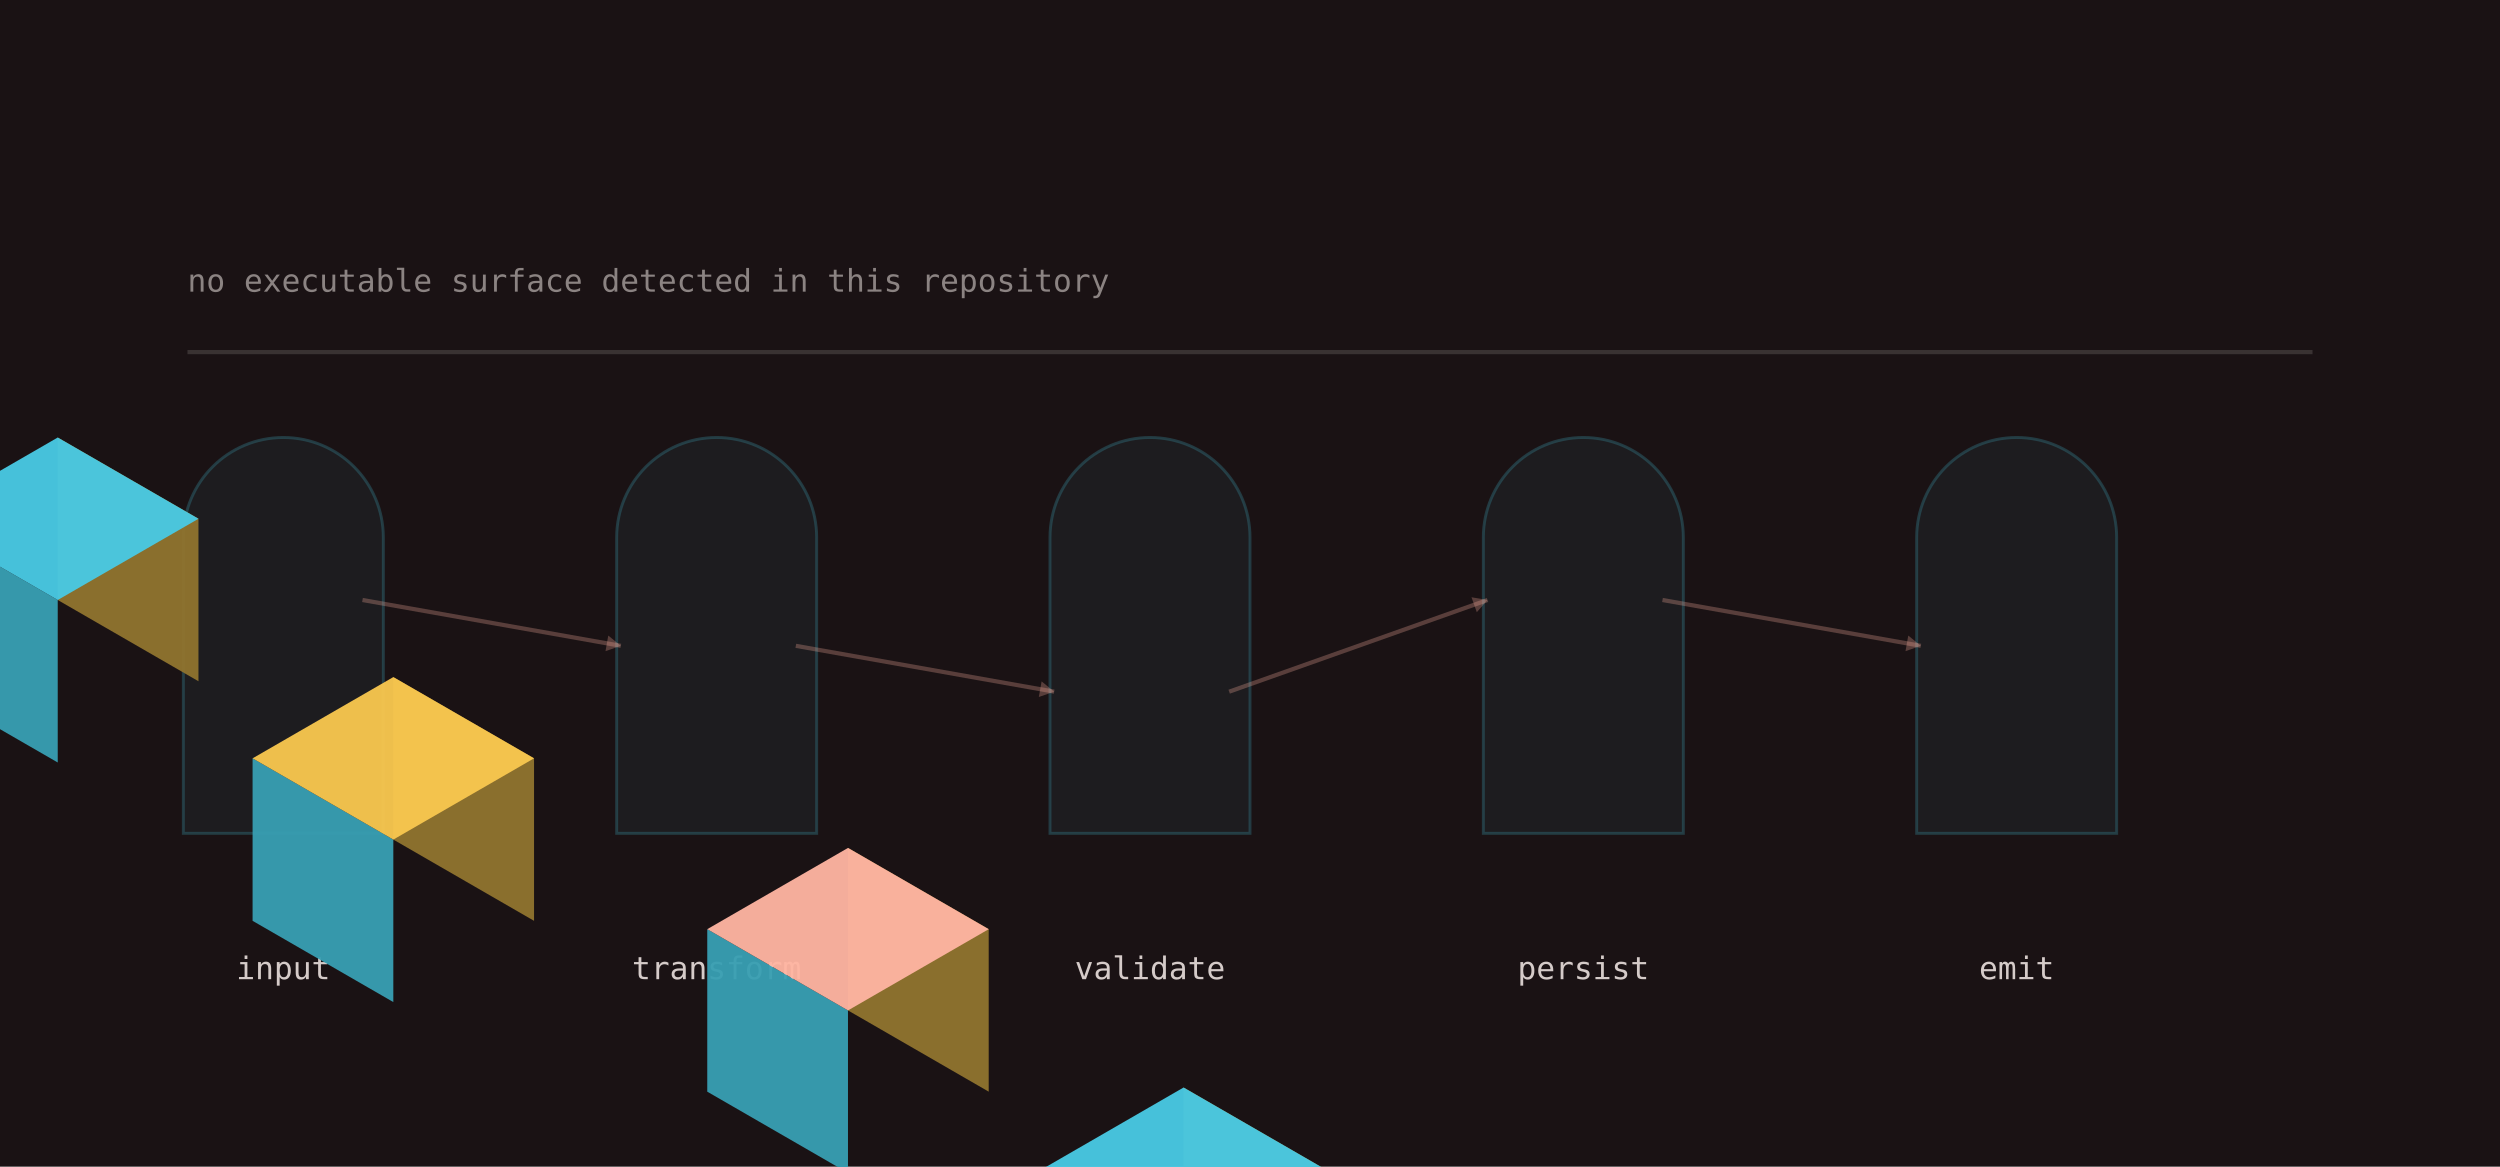
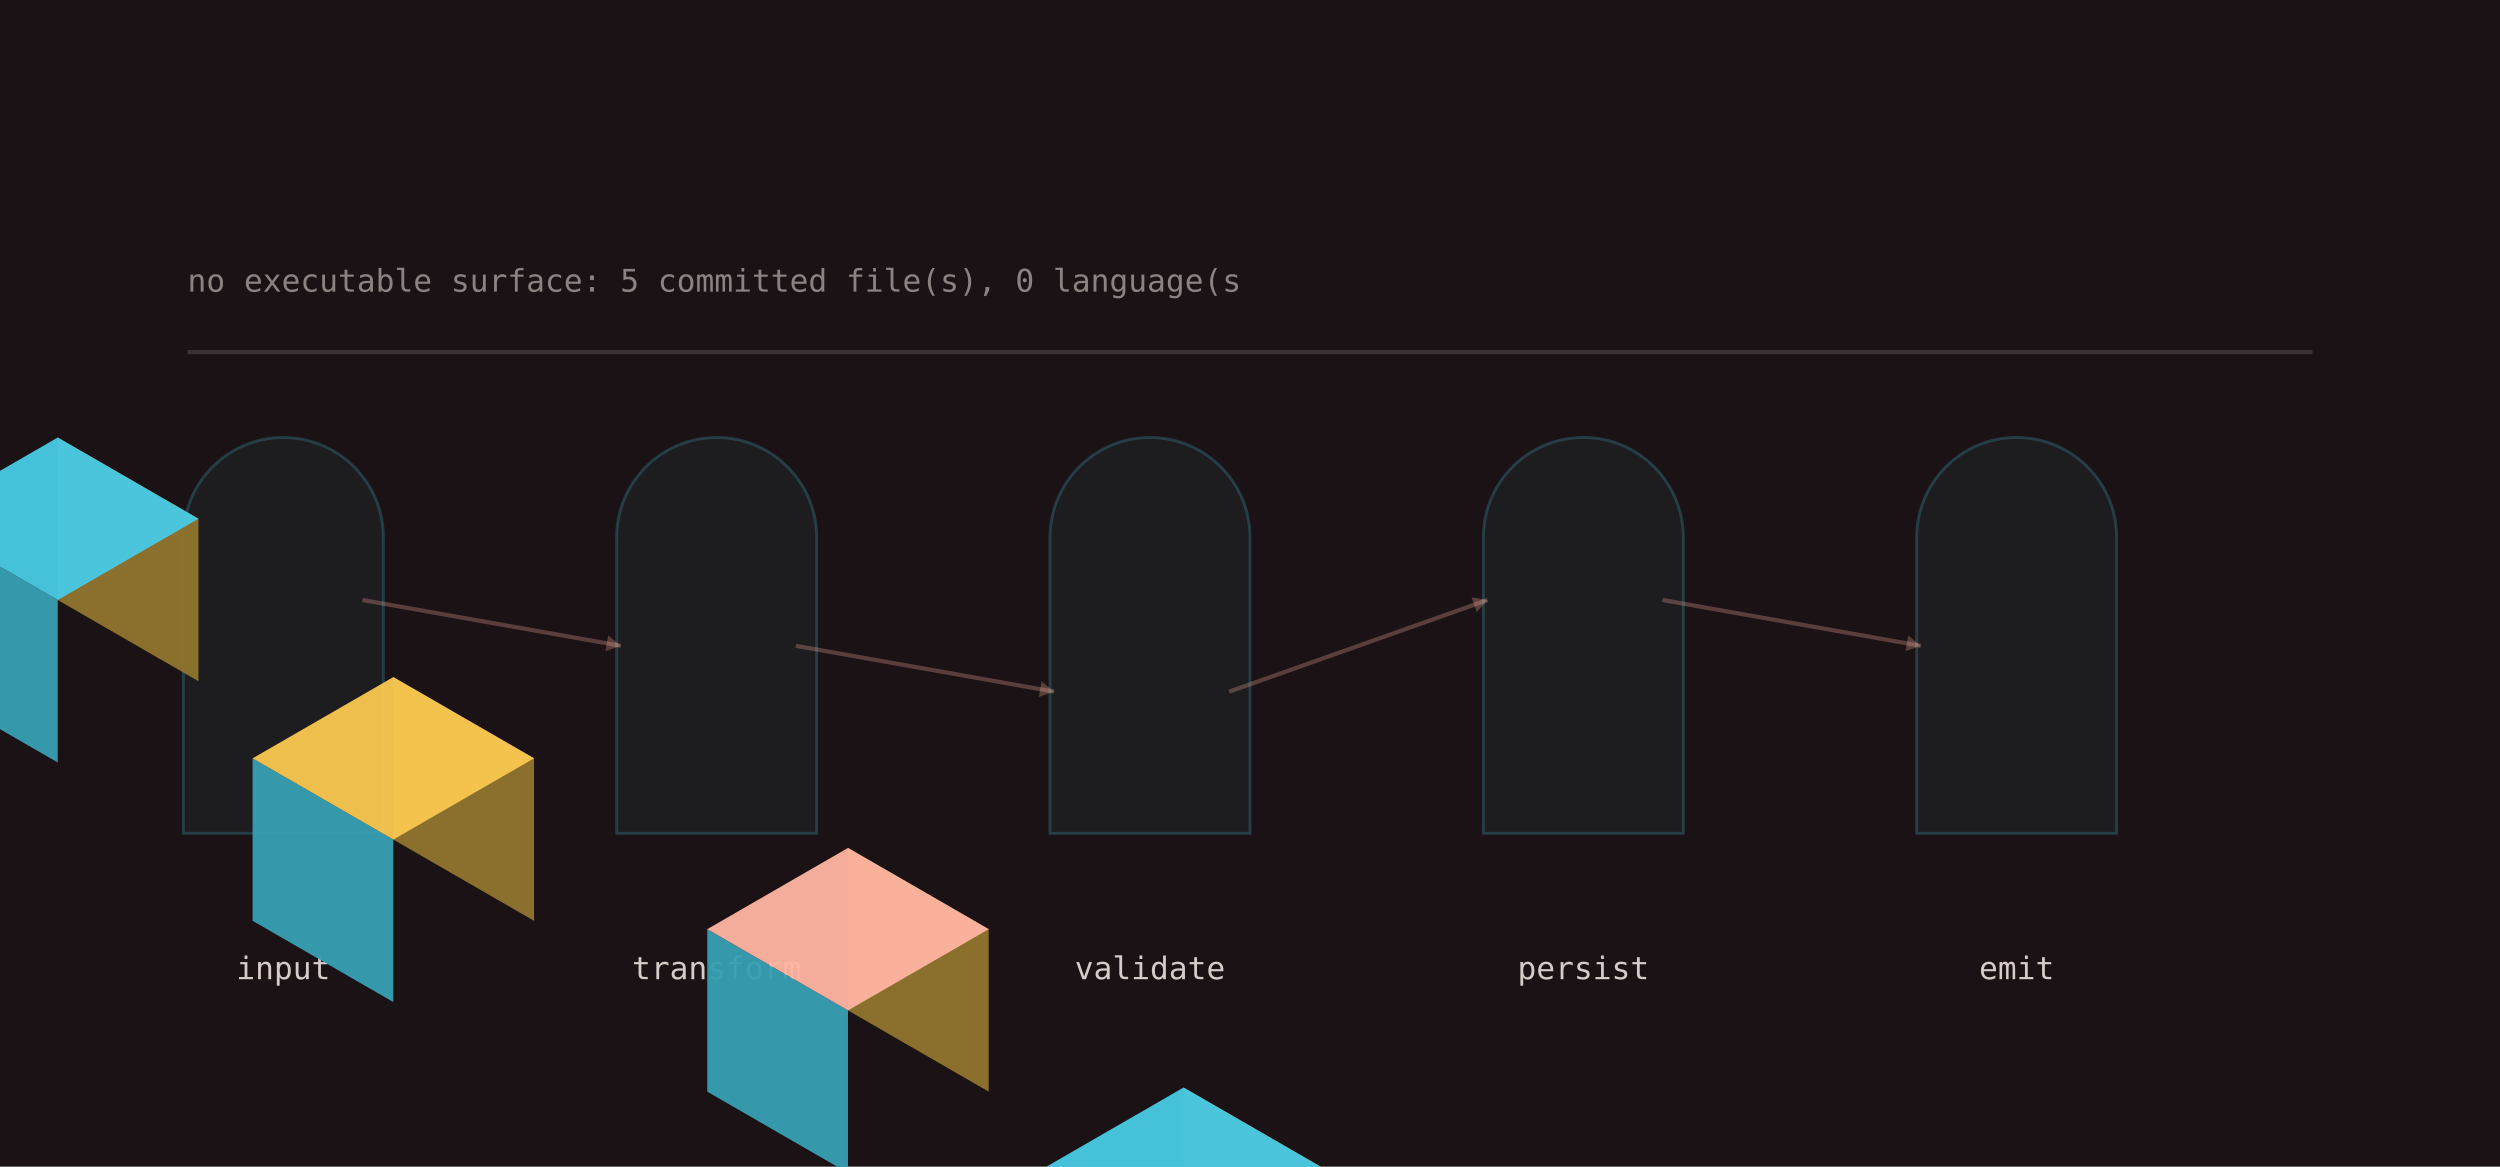
<svg xmlns="http://www.w3.org/2000/svg" viewBox="0 0 1200 560" width="1200" height="560" role="img" aria-label="FundMind data flow">
  <rect width="1200" height="560" fill="#1a1214" />
  <defs>
    <linearGradient id="gf" x1="0" y1="0" x2="1" y2="1">
      <stop offset="0%" stop-color="#ffb4a2" />
      <stop offset="100%" stop-color="#48cae4" />
    </linearGradient>
  </defs>
  <path d="M88.00,400.00 L88.00,258.00 A48.00,48.00 0 0 1 184.00,258.00 L184.00,400.00 Z" fill="rgba(72,202,228,0.100)" opacity="0.55" stroke="rgba(72,202,228,0.400)" stroke-width="1.4" />
  <polygon points="-133.37,173.00 -65.82,212.00 -65.82,134.00 -133.37,95.00" fill="#90732e" opacity="0.95" />
  <polygon points="-200.92,212.00 -133.37,251.00 -133.37,173.00 -200.92,134.00" fill="#389eb2" opacity="0.95" />
  <polygon points="-133.37,95.00 -65.82,134.00 -133.37,173.00 -200.92,134.00" fill="#ffb4a2" opacity="0.95" />
  <text x="136" y="470" font-family="ui-monospace,Menlo,monospace" font-size="15" fill="rgba(253,244,240,0.820)" text-anchor="middle">input</text>
  <path d="M296.00,400.00 L296.00,258.00 A48.00,48.00 0 0 1 392.00,258.00 L392.00,400.00 Z" fill="rgba(72,202,228,0.100)" opacity="0.55" stroke="rgba(72,202,228,0.400)" stroke-width="1.4" />
  <polygon points="27.71,288.00 95.26,327.00 95.26,249.00 27.71,210.00" fill="#90732e" opacity="0.95" />
  <polygon points="-39.84,327.00 27.71,366.00 27.71,288.00 -39.84,249.00" fill="#389eb2" opacity="0.95" />
  <polygon points="27.71,210.00 95.26,249.00 27.71,288.00 -39.84,249.00" fill="#48cae4" opacity="0.95" />
  <text x="344" y="470" font-family="ui-monospace,Menlo,monospace" font-size="15" fill="rgba(253,244,240,0.820)" text-anchor="middle">transform</text>
  <line x1="174.00" y1="288.00" x2="298.00" y2="310.00" stroke="rgba(255,180,162,0.500)" stroke-width="2.00" opacity="0.55" />
  <polygon points="298.00,310.00 291.97,305.07 290.64,312.55" fill="rgba(255,180,162,0.500)" opacity="0.55" />
  <path d="M504.00,400.00 L504.00,258.00 A48.00,48.00 0 0 1 600.00,258.00 L600.00,400.00 Z" fill="rgba(72,202,228,0.100)" opacity="0.55" stroke="rgba(72,202,228,0.400)" stroke-width="1.4" />
  <polygon points="188.79,403.00 256.34,442.00 256.34,364.00 188.79,325.00" fill="#90732e" opacity="0.95" />
  <polygon points="121.24,442.00 188.79,481.00 188.79,403.00 121.24,364.00" fill="#389eb2" opacity="0.95" />
  <polygon points="188.79,325.00 256.34,364.00 188.79,403.00 121.24,364.00" fill="#f9c74f" opacity="0.95" />
  <text x="552" y="470" font-family="ui-monospace,Menlo,monospace" font-size="15" fill="rgba(253,244,240,0.820)" text-anchor="middle">validate</text>
  <line x1="382.00" y1="310.00" x2="506.00" y2="332.00" stroke="rgba(255,180,162,0.500)" stroke-width="2.00" opacity="0.55" />
  <polygon points="506.00,332.00 499.97,327.07 498.64,334.55" fill="rgba(255,180,162,0.500)" opacity="0.55" />
  <path d="M712.00,400.00 L712.00,258.00 A48.00,48.00 0 0 1 808.00,258.00 L808.00,400.00 Z" fill="rgba(72,202,228,0.100)" opacity="0.55" stroke="rgba(72,202,228,0.400)" stroke-width="1.4" />
  <polygon points="407.03,485.00 474.58,524.00 474.58,446.00 407.03,407.00" fill="#90732e" opacity="0.95" />
  <polygon points="339.48,524.00 407.03,563.00 407.03,485.00 339.48,446.00" fill="#389eb2" opacity="0.95" />
  <polygon points="407.03,407.00 474.58,446.00 407.03,485.00 339.48,446.00" fill="#ffb4a2" opacity="0.95" />
  <text x="760" y="470" font-family="ui-monospace,Menlo,monospace" font-size="15" fill="rgba(253,244,240,0.820)" text-anchor="middle">persist</text>
  <line x1="590.00" y1="332.00" x2="714.00" y2="288.00" stroke="rgba(255,180,162,0.500)" stroke-width="2.00" opacity="0.55" />
  <polygon points="714.00,288.00 706.32,286.69 708.86,293.86" fill="rgba(255,180,162,0.500)" opacity="0.55" />
  <path d="M920.00,400.00 L920.00,258.00 A48.00,48.00 0 0 1 1016.00,258.00 L1016.00,400.00 Z" fill="rgba(72,202,228,0.100)" opacity="0.55" stroke="rgba(72,202,228,0.400)" stroke-width="1.4" />
  <polygon points="568.11,600.00 635.66,639.00 635.66,561.00 568.11,522.00" fill="#90732e" opacity="0.95" />
  <polygon points="500.56,639.00 568.11,678.00 568.11,600.00 500.56,561.00" fill="#389eb2" opacity="0.95" />
  <polygon points="568.11,522.00 635.66,561.00 568.11,600.00 500.56,561.00" fill="#48cae4" opacity="0.95" />
  <text x="968" y="470" font-family="ui-monospace,Menlo,monospace" font-size="15" fill="rgba(253,244,240,0.820)" text-anchor="middle">emit</text>
  <line x1="798.00" y1="288.00" x2="922.00" y2="310.00" stroke="rgba(255,180,162,0.500)" stroke-width="2.00" opacity="0.55" />
  <polygon points="922.00,310.00 915.97,305.07 914.64,312.55" fill="rgba(255,180,162,0.500)" opacity="0.55" />
  <rect x="90.00" y="168.00" width="1020.00" height="2.00" rx="0.00" fill="rgba(253,244,240,0.140)" opacity="1.00" />
-   <text x="90" y="140" font-family="ui-monospace,Menlo,monospace" font-size="15" fill="rgba(253,244,240,0.500)">no executable surface detected in this repository</text>
+   <text x="90" y="140" font-family="ui-monospace,Menlo,monospace" font-size="15" fill="rgba(253,244,240,0.500)">no executable surface: 5 committed file(s), 0 language(s</text>
</svg>
